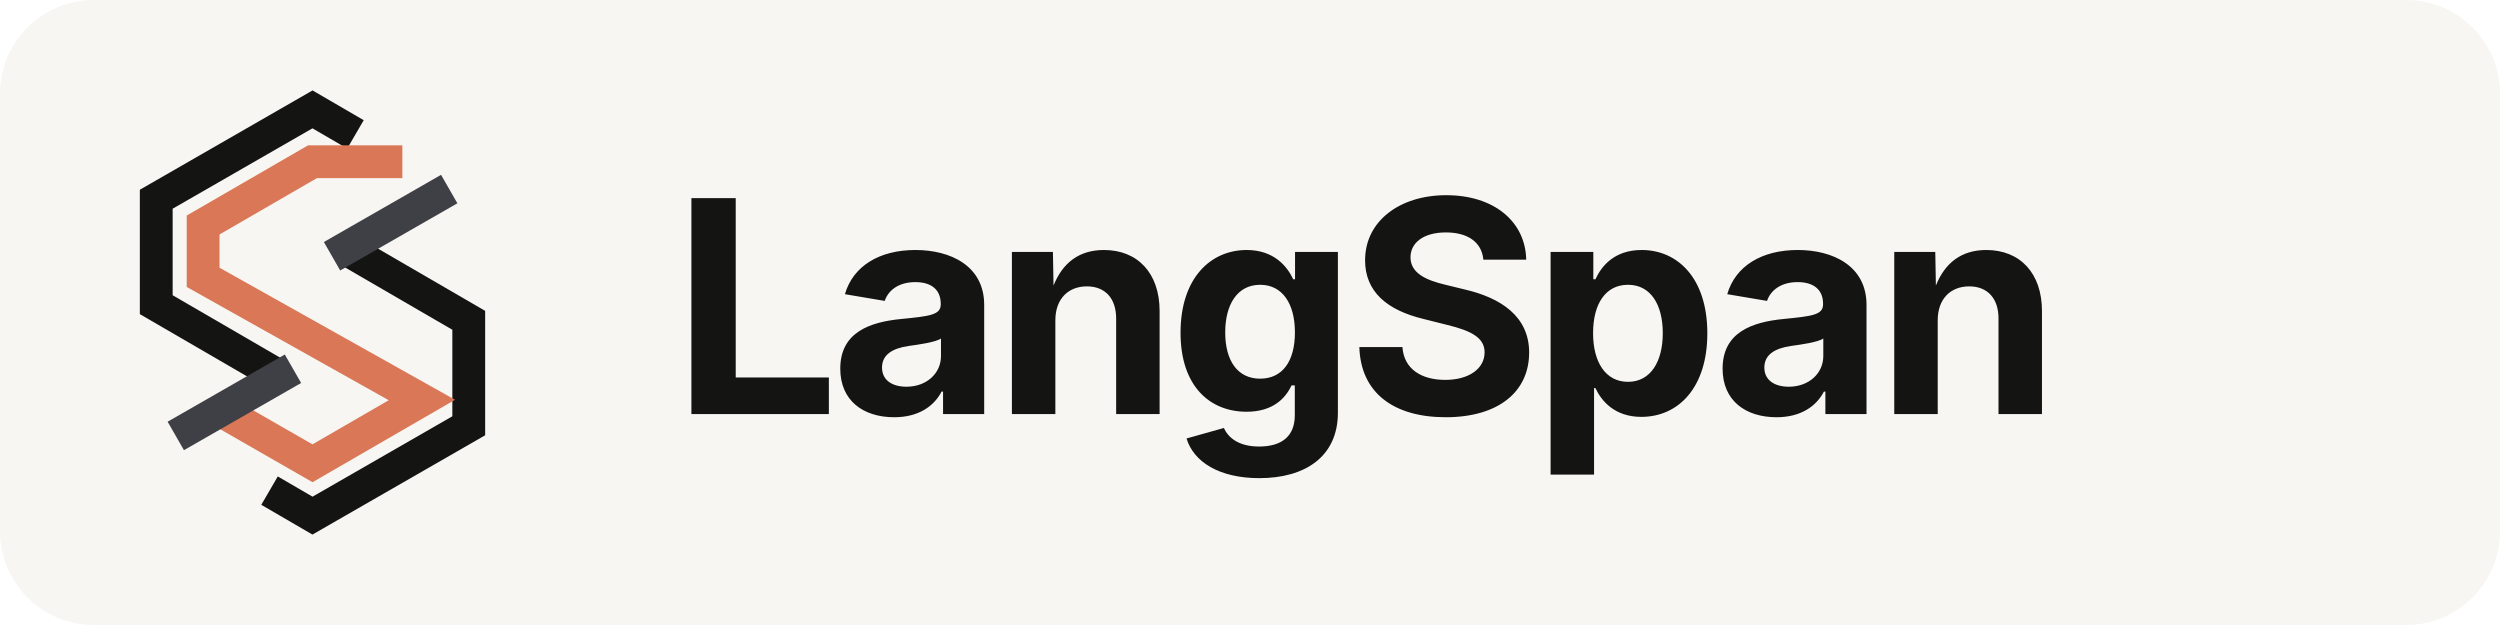
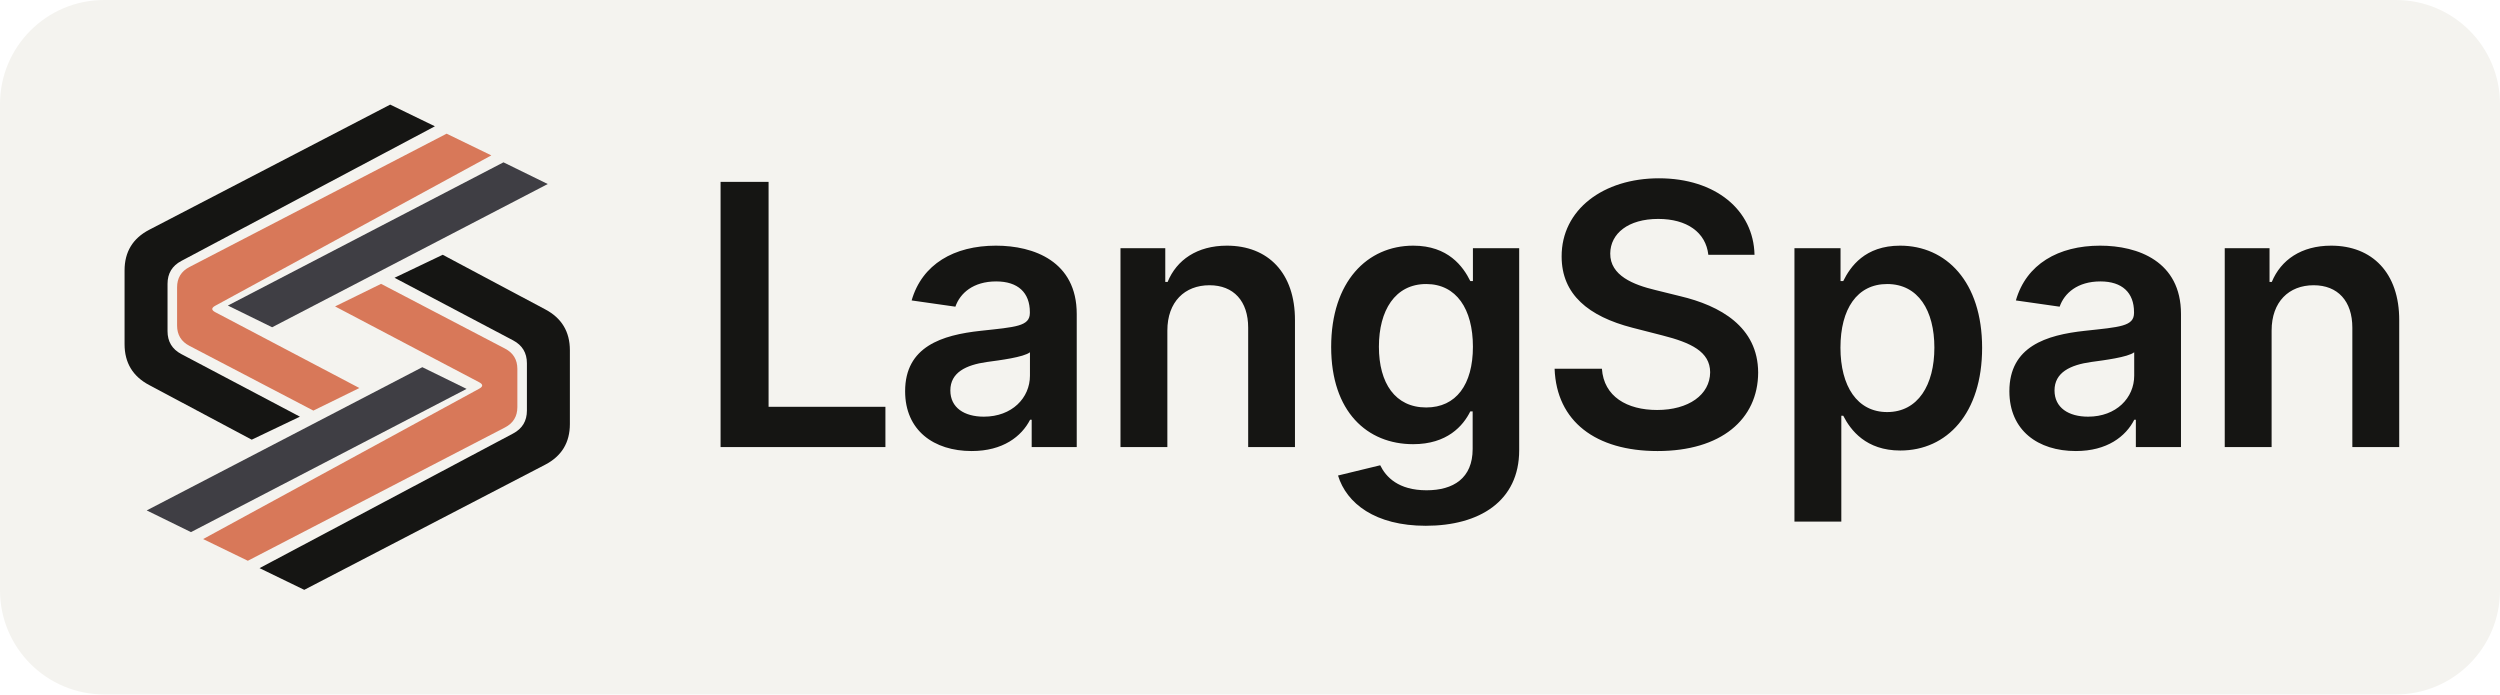
- <svg xmlns="http://www.w3.org/2000/svg" viewBox="0 0 320 80" width="320" height="80" fill="none">
-   <rect width="320" height="80" rx="12" fill="#F7F6F2" />
+ <svg xmlns="http://www.w3.org/2000/svg" viewBox="0 0 288 80" width="288" height="80" fill="none">
+   <rect width="288" height="80" rx="12" fill="#F4F3EF" />
  <g transform="translate(8, 8)">
-     <path d="M 37.5 9.2 L 32 6 L 12 17.5 L 12 31 L 27.5 40" stroke="#141413" stroke-width="4.2" stroke-linecap="butt" stroke-linejoin="miter" />
-     <path d="M 36.5 24 L 52 33 L 52 46.5 L 32 58 L 26.5 54.8" stroke="#141413" stroke-width="4.2" stroke-linecap="butt" stroke-linejoin="miter" />
-     <path d="M 43.5 12.7 L 32 12.7 L 18 20.8 L 18 27.5 L 46 43.2 L 32 51.3 L 20.5 44.7" stroke="#D97757" stroke-width="4.2" stroke-linecap="butt" stroke-linejoin="miter" />
-     <path d="M 49.5 16.2 L 34.5 24.8" stroke="#3F3F46" stroke-width="4.2" stroke-linecap="butt" stroke-linejoin="miter" />
-     <path d="M 29.5 39.2 L 14.5 47.8" stroke="#3F3F46" stroke-width="4.2" stroke-linecap="butt" stroke-linejoin="miter" />
+     <path d="M 42.10 6.55 L 36.95 4.05 L 9.19 18.47 Q 6.35 19.95 6.35 23.15 L 6.35 31.65 Q 6.35 34.85 9.17 36.35 L 21.00 42.65 L 26.55 40.00 L 12.89 32.79 Q 11.30 31.95 11.30 30.15 L 11.30 24.70 Q 11.30 22.90 12.89 22.06 Z M 21.90 57.45 L 27.05 59.95 L 54.81 45.53 Q 57.65 44.05 57.65 40.85 L 57.65 32.35 Q 57.65 29.15 54.83 27.65 L 43.00 21.35 L 37.45 24.00 L 51.11 31.21 Q 52.70 32.05 52.70 33.85 L 52.70 39.30 Q 52.70 41.10 51.11 41.94 Z" fill="#151513" />
+     <path d="M 48.60 9.90 L 43.45 7.40 L 13.82 22.76 Q 12.40 23.50 12.40 25.10 L 12.40 29.50 Q 12.40 31.10 13.82 31.84 L 28.10 39.30 L 33.40 36.70 L 16.81 27.97 Q 16.10 27.60 16.80 27.22 Z M 15.40 54.10 L 20.55 56.60 L 50.18 41.24 Q 51.60 40.50 51.60 38.90 L 51.60 34.50 Q 51.60 32.90 50.18 32.16 L 35.90 24.70 L 30.60 27.30 L 47.19 36.03 Q 47.90 36.40 47.20 36.78 Z" fill="#D87859" />
+     <path d="M 55.10 13.20 L 50.00 10.70 L 18.25 27.20 L 23.35 29.70 Z M 8.90 50.80 L 14.00 53.30 L 45.75 36.80 L 40.65 34.30 Z" fill="#3F3E44" />
  </g>
-   <text x="86" y="53" fill="#141413" font-family="Inter, -apple-system, BlinkMacSystemFont, 'Segoe UI', Roboto, Helvetica, Arial, sans-serif" font-size="38" font-weight="700" letter-spacing="-1.2">LangSpan</text>
+   <path d="M 83.01 51.50 L 102.00 51.50 L 102.00 46.86 L 88.54 46.86 L 88.54 20.95 L 83.01 20.95 L 83.01 51.50 Z M 111.94 51.96 C 115.54 51.96 117.68 50.28 118.67 48.35 L 118.85 48.35 L 118.85 51.50 L 124.04 51.50 L 124.04 36.17 C 124.04 30.11 119.10 28.30 114.73 28.30 C 109.91 28.30 106.22 30.44 105.02 34.61 L 110.06 35.33 C 110.60 33.77 112.12 32.42 114.76 32.42 C 117.27 32.42 118.64 33.71 118.64 35.96 L 118.64 36.05 C 118.64 37.60 117.01 37.67 112.97 38.11 C 108.53 38.59 104.27 39.91 104.27 45.07 C 104.27 49.58 107.57 51.96 111.94 51.96 Z M 113.34 48.00 C 111.09 48.00 109.48 46.97 109.48 44.98 C 109.48 42.91 111.28 42.04 113.70 41.70 C 115.12 41.51 117.95 41.15 118.65 40.58 L 118.65 43.28 C 118.65 45.83 116.59 48.00 113.34 48.00 Z M 134.48 38.08 C 134.48 34.77 136.48 32.86 139.33 32.86 C 142.12 32.86 143.79 34.69 143.79 37.75 L 143.79 51.50 L 149.18 51.50 L 149.18 36.91 C 149.20 31.43 146.07 28.30 141.34 28.30 C 137.91 28.30 135.55 29.94 134.51 32.48 L 134.24 32.48 L 134.24 28.59 L 129.08 28.59 L 129.08 51.50 L 134.48 51.50 L 134.48 38.08 Z M 164.25 60.57 C 170.44 60.57 175.01 57.73 175.01 51.87 L 175.01 28.59 L 169.68 28.59 L 169.68 32.38 L 169.38 32.38 C 168.56 30.72 166.84 28.30 162.81 28.30 C 157.51 28.30 153.35 32.44 153.35 39.97 C 153.35 47.44 157.51 51.17 162.79 51.17 C 166.71 51.17 168.55 49.07 169.38 47.39 L 169.65 47.39 L 169.65 51.72 C 169.65 55.10 167.42 56.48 164.34 56.48 C 161.09 56.48 159.66 54.95 159.00 53.60 L 154.14 54.78 C 155.12 57.99 158.42 60.57 164.25 60.57 Z M 164.30 46.94 C 160.74 46.94 158.85 44.16 158.85 39.94 C 158.85 35.78 160.70 32.72 164.30 32.72 C 167.77 32.72 169.68 35.60 169.68 39.94 C 169.68 44.31 167.74 46.94 164.30 46.94 Z M 196.80 29.35 L 202.12 29.35 C 202.01 24.19 197.62 20.54 191.11 20.54 C 184.70 20.54 179.88 24.15 179.90 29.55 C 179.90 33.93 183.01 36.45 188.04 37.75 L 191.51 38.64 C 194.81 39.48 196.99 40.51 197.01 42.88 C 196.99 45.49 194.51 47.23 190.90 47.23 C 187.44 47.23 184.76 45.69 184.54 42.48 L 179.09 42.48 C 179.31 48.55 183.83 51.96 190.95 51.96 C 198.27 51.96 202.52 48.31 202.54 42.92 C 202.52 37.63 198.15 35.21 193.56 34.12 L 190.69 33.41 C 188.19 32.81 185.47 31.75 185.50 29.20 C 185.52 26.90 187.57 25.22 191.03 25.22 C 194.33 25.22 196.51 26.76 196.80 29.35 Z M 206.72 60.09 L 212.12 60.09 L 212.12 47.89 L 212.34 47.89 C 213.19 49.56 214.97 51.90 218.91 51.90 C 224.30 51.90 228.34 47.62 228.34 40.07 C 228.34 32.44 224.18 28.30 218.89 28.30 C 214.84 28.30 213.16 30.72 212.34 32.38 L 212.03 32.38 L 212.03 28.59 L 206.72 28.59 L 206.72 60.09 Z M 212.02 40.05 C 212.02 35.60 213.93 32.72 217.40 32.72 C 220.99 32.72 222.84 35.78 222.84 40.05 C 222.84 44.34 220.96 47.47 217.40 47.47 C 213.95 47.47 212.02 44.49 212.02 40.05 Z M 239.14 51.96 C 242.74 51.96 244.89 50.28 245.87 48.35 L 246.05 48.35 L 246.05 51.50 L 251.25 51.50 L 251.25 36.17 C 251.25 30.11 246.30 28.30 241.93 28.30 C 237.12 28.30 233.42 30.44 232.23 34.61 L 237.27 35.33 C 237.81 33.77 239.33 32.42 241.97 32.42 C 244.47 32.42 245.84 33.71 245.84 35.96 L 245.84 36.05 C 245.84 37.60 244.22 37.67 240.17 38.11 C 235.73 38.59 231.48 39.91 231.48 45.07 C 231.48 49.58 234.77 51.96 239.14 51.96 Z M 240.55 48.00 C 238.30 48.00 236.68 46.97 236.68 44.98 C 236.68 42.91 238.49 42.04 240.91 41.70 C 242.32 41.51 245.16 41.15 245.86 40.58 L 245.86 43.28 C 245.86 45.83 243.80 48.00 240.55 48.00 Z M 261.69 38.08 C 261.69 34.77 263.68 32.86 266.53 32.86 C 269.32 32.86 270.99 34.69 270.99 37.75 L 270.99 51.50 L 276.39 51.50 L 276.39 36.91 C 276.41 31.43 273.27 28.30 268.55 28.30 C 265.11 28.30 262.76 29.94 261.71 32.48 L 261.45 32.48 L 261.45 28.59 L 256.29 28.59 L 256.29 51.50 L 261.69 51.50 L 261.69 38.08 Z" fill="#151513" />
</svg>
